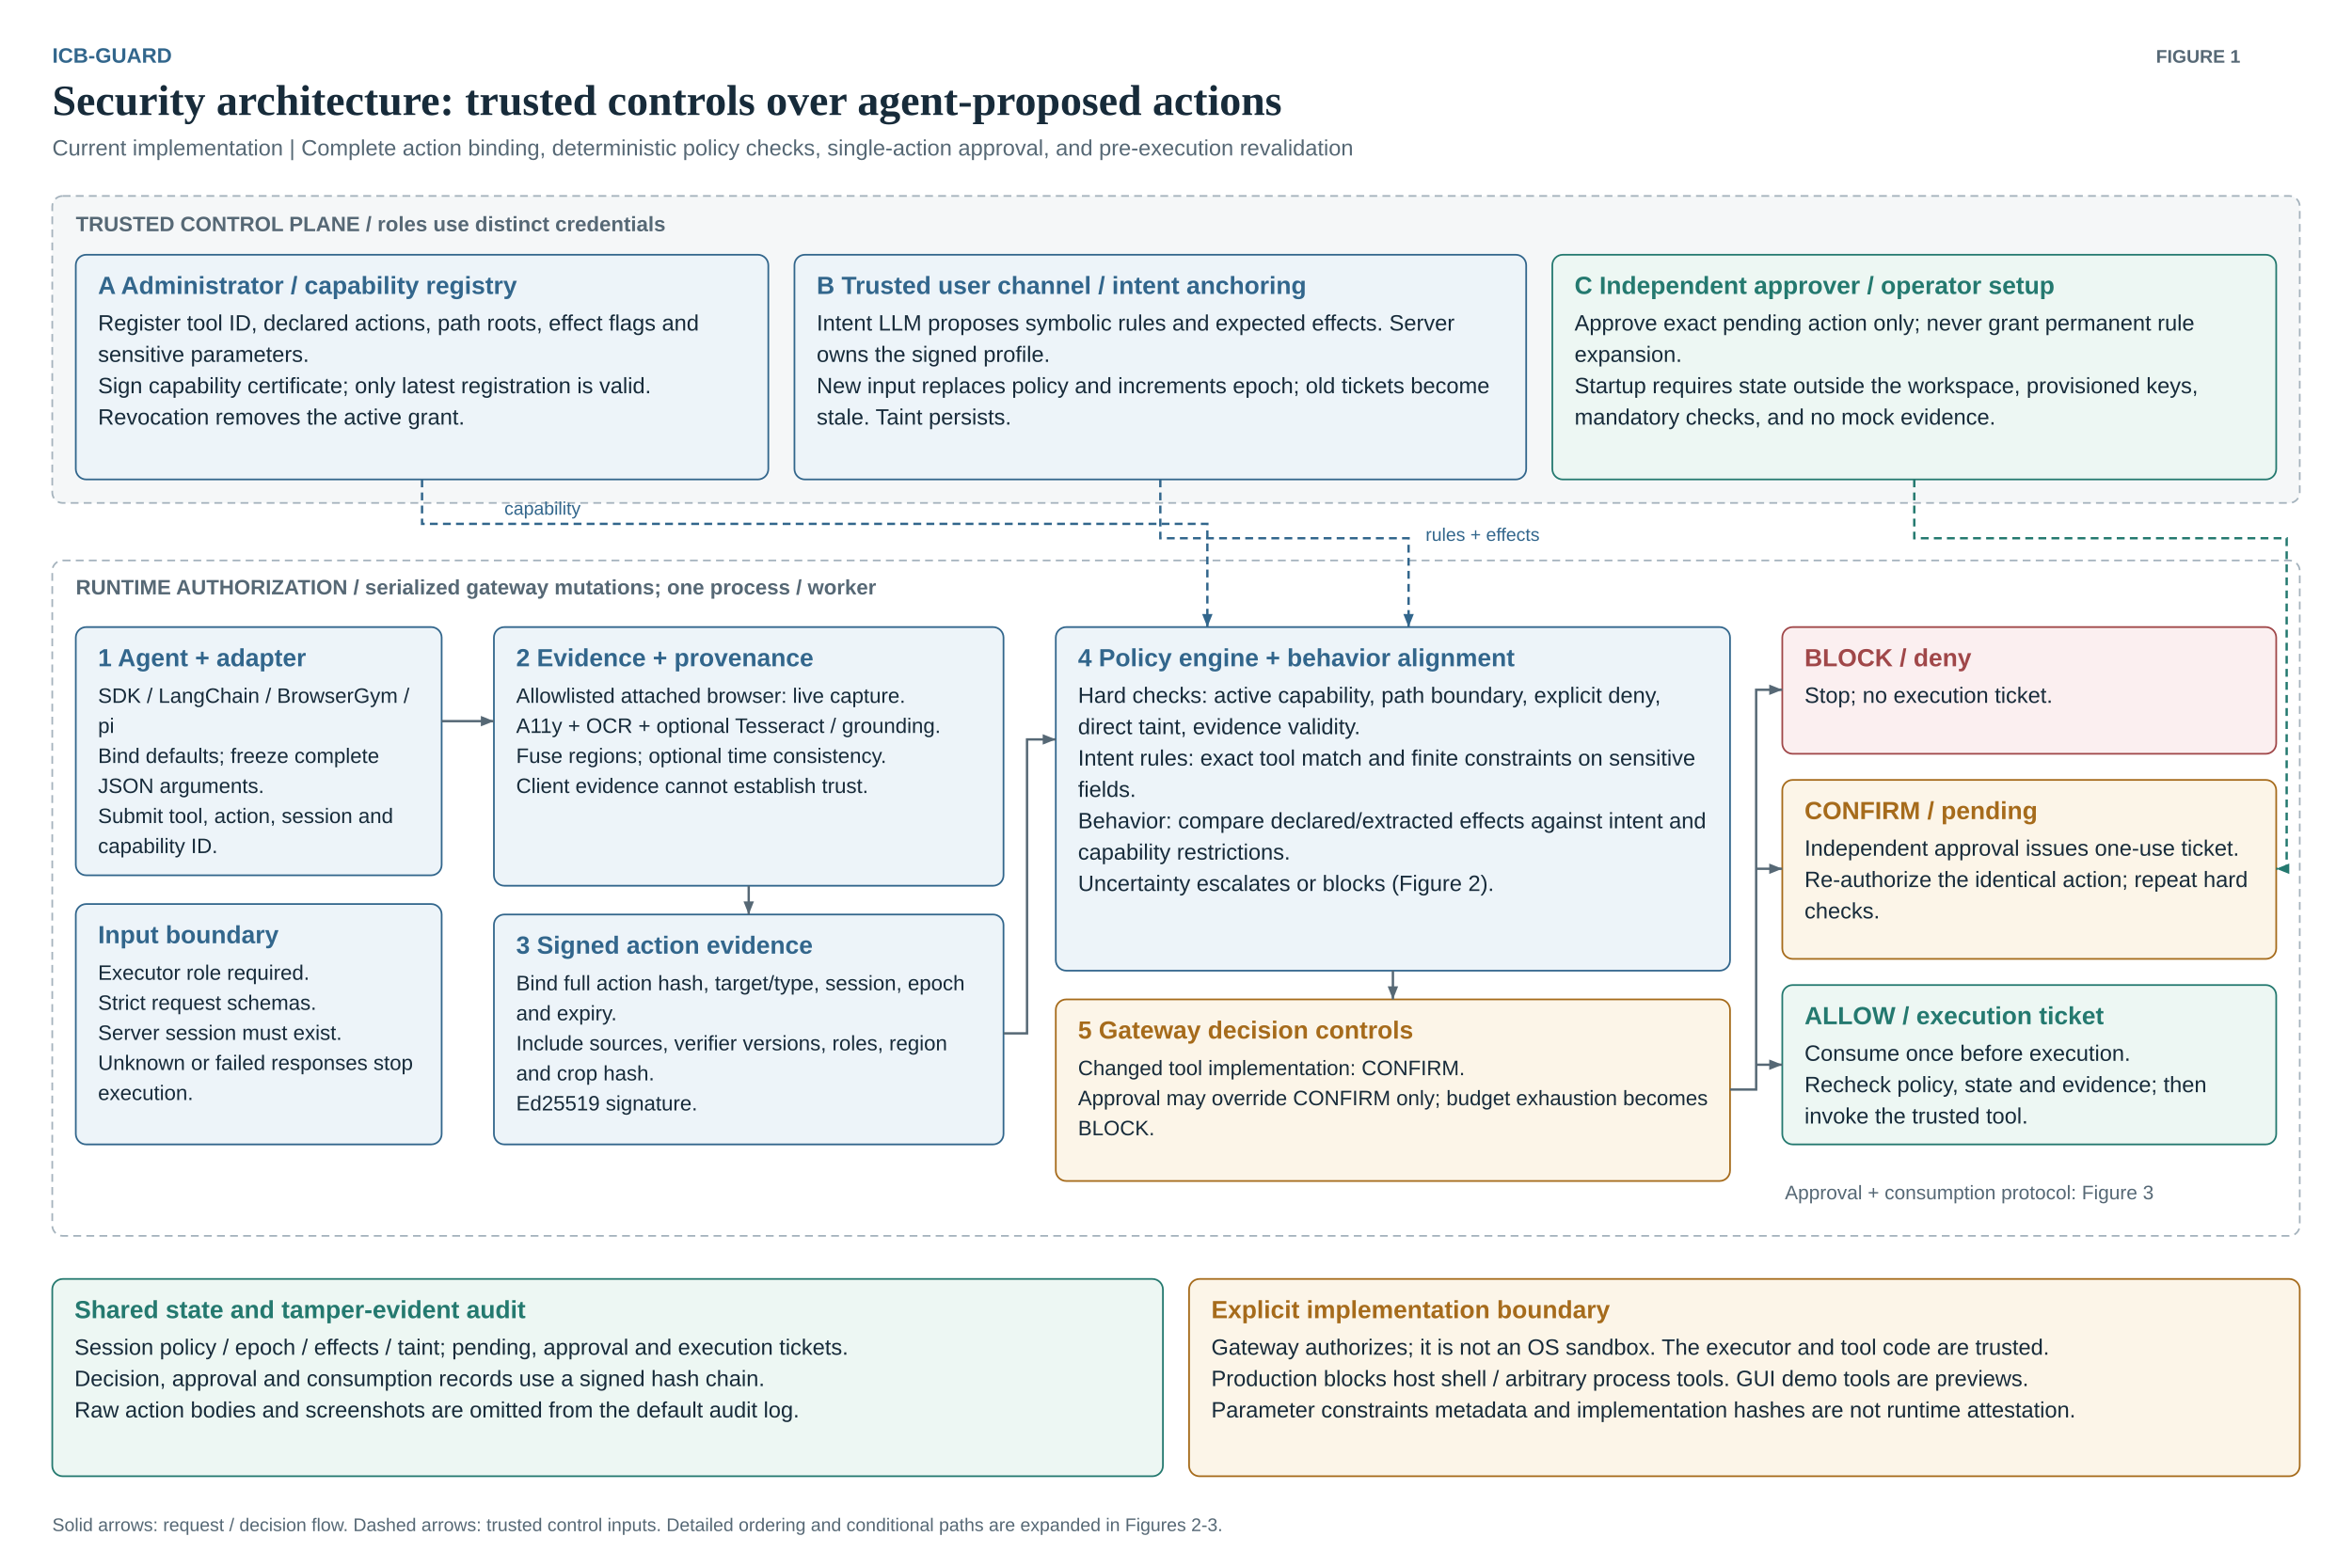
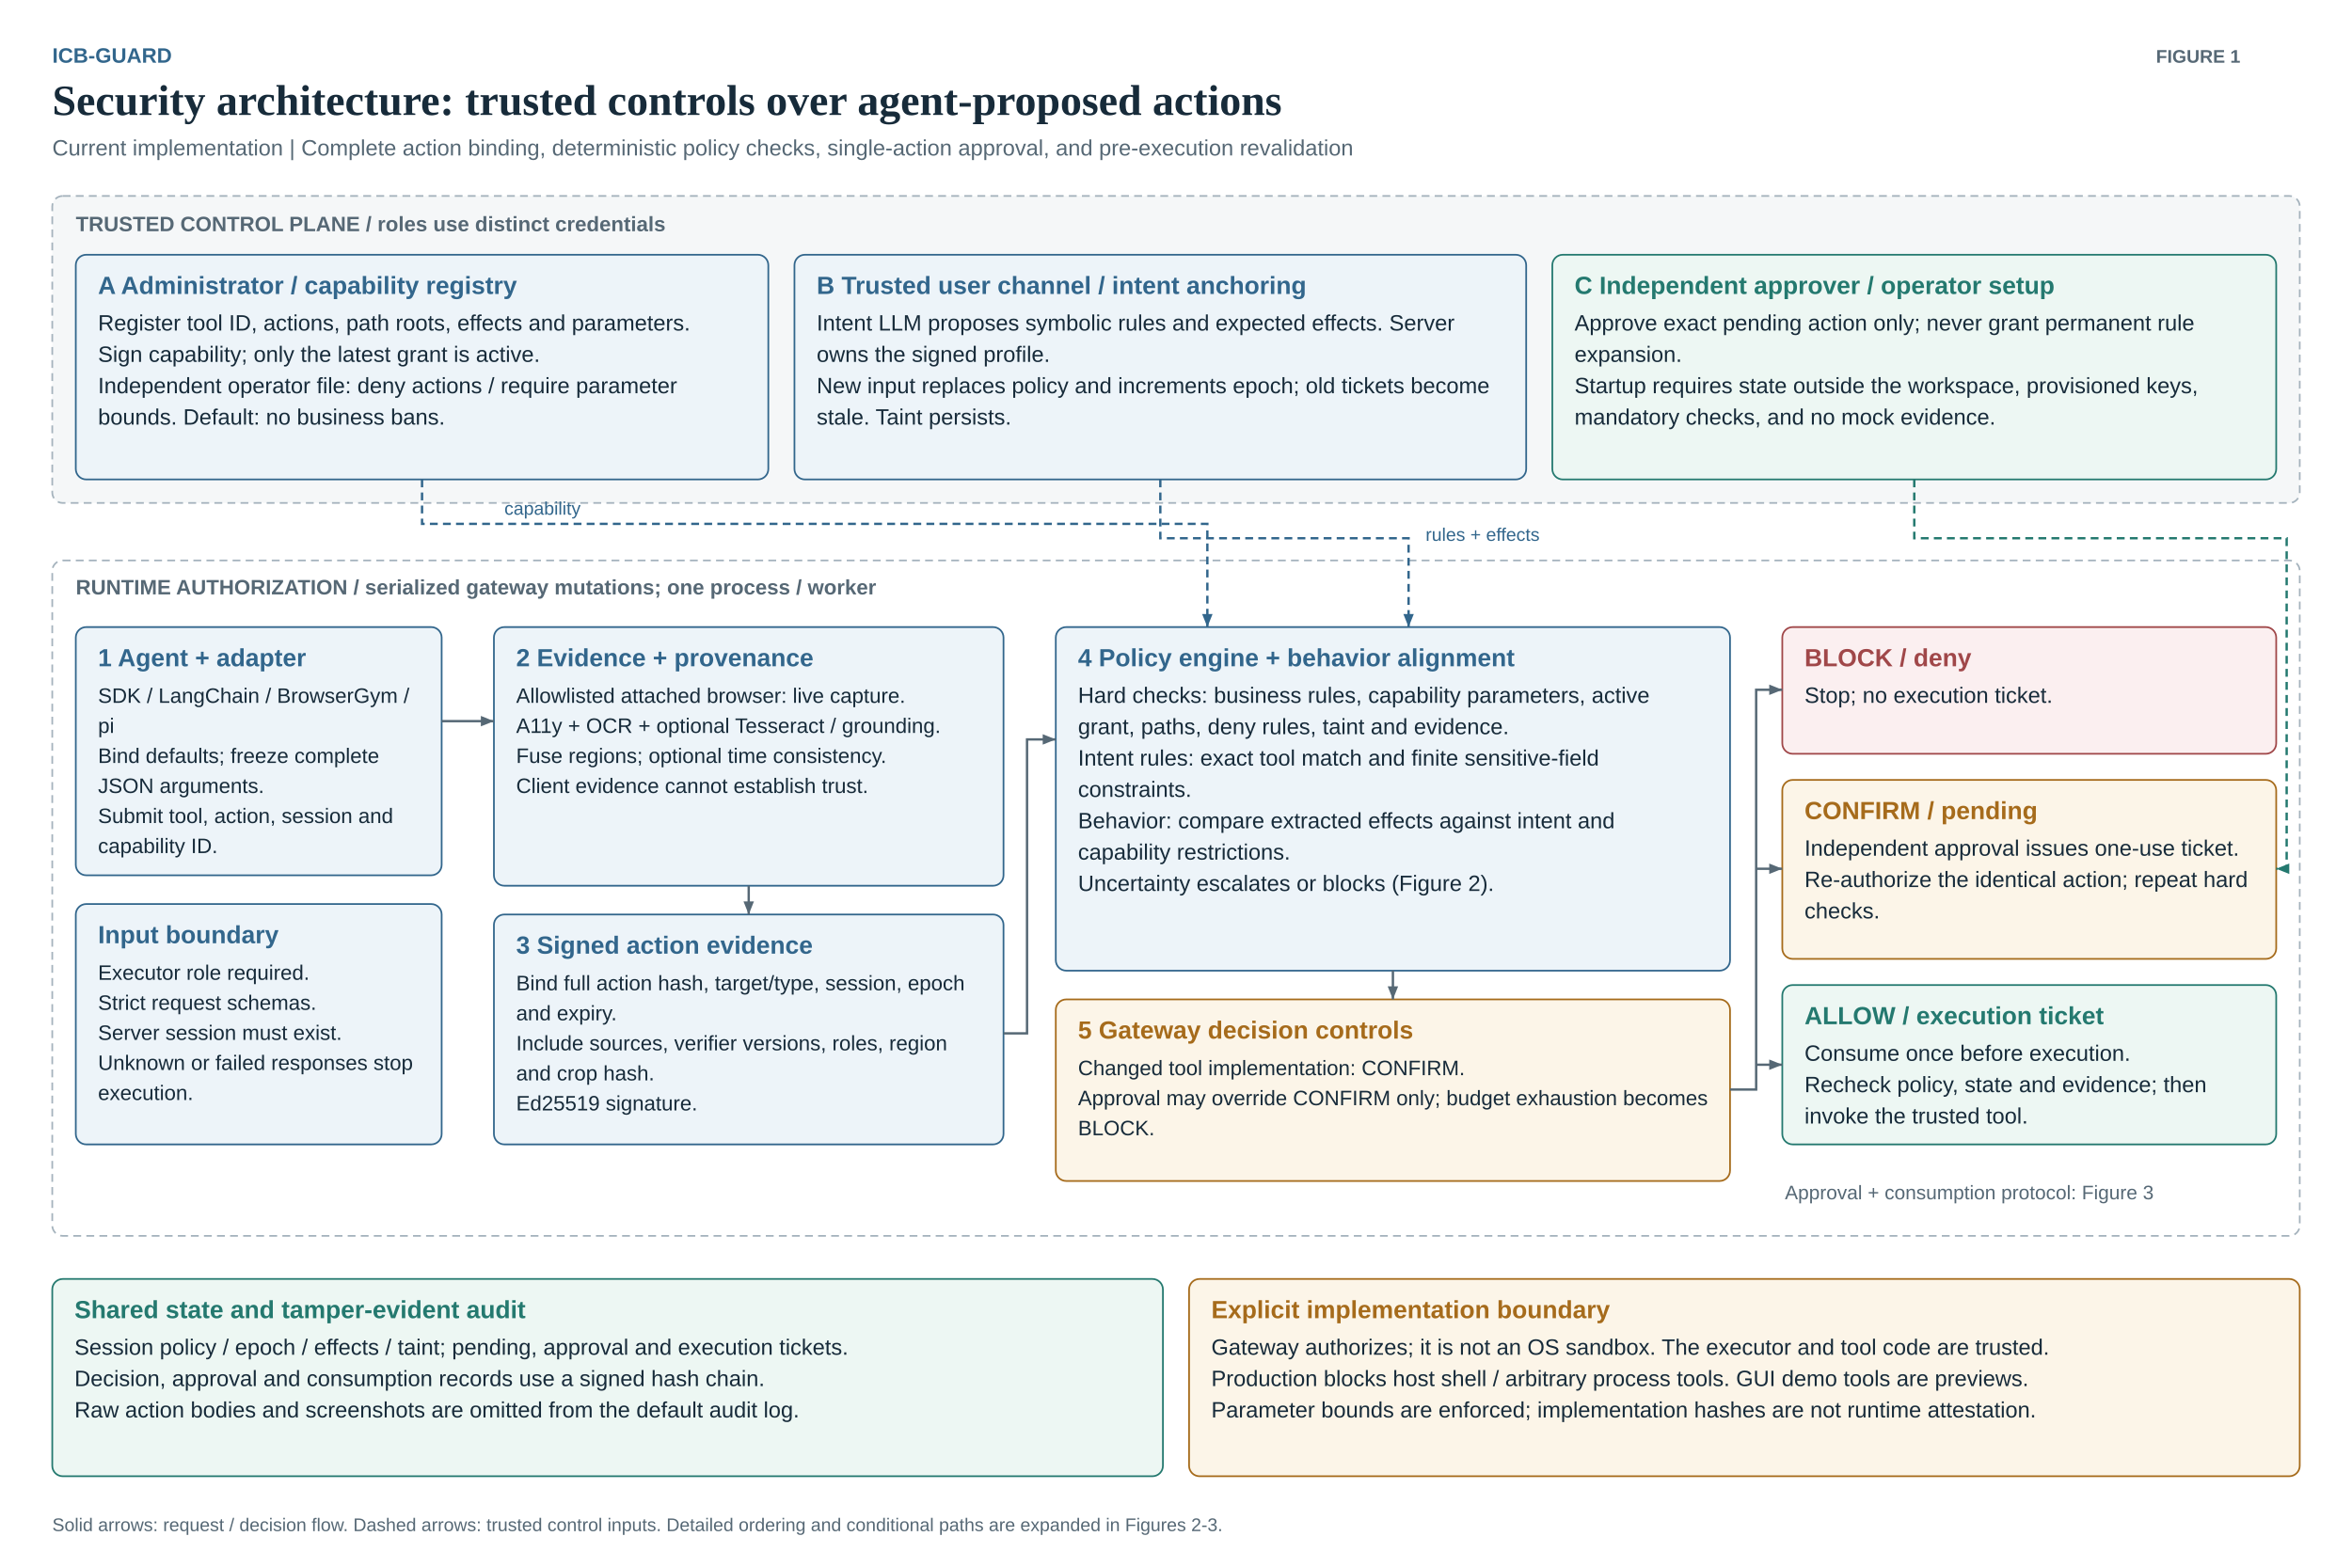
<svg xmlns="http://www.w3.org/2000/svg" width="1800" height="1200" viewBox="0 0 1800 1200">
  <rect x="0" y="0" width="1800" height="1200" rx="0" fill="#FFFFFF" stroke="#FFFFFF" stroke-width="1.3" />
  <text x="40" y="48" font-family="Arial,Helvetica,sans-serif" font-size="16" font-weight="700" fill="#32668C">ICB-GUARD</text>
  <text x="40" y="88" font-family="Times New Roman,serif" font-size="33" font-weight="700" fill="#172B3A">Security architecture: trusted controls over agent-proposed actions</text>
  <text x="40" y="119" font-family="Arial,Helvetica,sans-serif" font-size="17" font-weight="400" fill="#566875">Current implementation | Complete action binding, deterministic policy checks, single-action approval, and pre-execution revalidation</text>
  <text x="1650" y="48" font-family="Arial,Helvetica,sans-serif" font-size="14" font-weight="700" fill="#566875">FIGURE 1</text>
  <rect x="40" y="150" width="1720" height="235" rx="8" fill="#F5F7F8" stroke="#A5B3BD" stroke-width="1.3" stroke-dasharray="6 4" />
  <text x="58" y="177" font-family="Arial,Helvetica,sans-serif" font-size="16" font-weight="700" fill="#566875">TRUSTED CONTROL PLANE  /  roles use distinct credentials</text>
  <rect x="58" y="195" width="530" height="172" rx="8" fill="#EDF4F9" stroke="#32668C" stroke-width="1.3" />
  <text x="75" y="225" font-family="Arial,Helvetica,sans-serif" font-size="19" font-weight="700" fill="#32668C">A  Administrator / capability registry</text>
-   <text x="75" y="253" font-family="Arial,Helvetica,sans-serif" font-size="17" font-weight="400" fill="#172B3A">Register tool ID, declared actions, path roots, effect flags and</text>
-   <text x="75" y="277" font-family="Arial,Helvetica,sans-serif" font-size="17" font-weight="400" fill="#172B3A">sensitive parameters.</text>
-   <text x="75" y="301" font-family="Arial,Helvetica,sans-serif" font-size="17" font-weight="400" fill="#172B3A">Sign capability certificate; only latest registration is valid.</text>
-   <text x="75" y="325" font-family="Arial,Helvetica,sans-serif" font-size="17" font-weight="400" fill="#172B3A">Revocation removes the active grant.</text>
+   <text x="75" y="253" font-family="Arial,Helvetica,sans-serif" font-size="17" font-weight="400" fill="#172B3A">Register tool ID, actions, path roots, effects and parameters.</text>
+   <text x="75" y="277" font-family="Arial,Helvetica,sans-serif" font-size="17" font-weight="400" fill="#172B3A">Sign capability; only the latest grant is active.</text>
+   <text x="75" y="301" font-family="Arial,Helvetica,sans-serif" font-size="17" font-weight="400" fill="#172B3A">Independent operator file: deny actions / require parameter</text>
+   <text x="75" y="325" font-family="Arial,Helvetica,sans-serif" font-size="17" font-weight="400" fill="#172B3A">bounds. Default: no business bans.</text>
  <rect x="608" y="195" width="560" height="172" rx="8" fill="#EDF4F9" stroke="#32668C" stroke-width="1.3" />
  <text x="625" y="225" font-family="Arial,Helvetica,sans-serif" font-size="19" font-weight="700" fill="#32668C">B  Trusted user channel / intent anchoring</text>
  <text x="625" y="253" font-family="Arial,Helvetica,sans-serif" font-size="17" font-weight="400" fill="#172B3A">Intent LLM proposes symbolic rules and expected effects. Server</text>
  <text x="625" y="277" font-family="Arial,Helvetica,sans-serif" font-size="17" font-weight="400" fill="#172B3A">owns the signed profile.</text>
  <text x="625" y="301" font-family="Arial,Helvetica,sans-serif" font-size="17" font-weight="400" fill="#172B3A">New input replaces policy and increments epoch; old tickets become</text>
  <text x="625" y="325" font-family="Arial,Helvetica,sans-serif" font-size="17" font-weight="400" fill="#172B3A">stale. Taint persists.</text>
  <rect x="1188" y="195" width="554" height="172" rx="8" fill="#EDF7F3" stroke="#24796F" stroke-width="1.3" />
  <text x="1205" y="225" font-family="Arial,Helvetica,sans-serif" font-size="19" font-weight="700" fill="#24796F">C  Independent approver / operator setup</text>
  <text x="1205" y="253" font-family="Arial,Helvetica,sans-serif" font-size="17" font-weight="400" fill="#172B3A">Approve exact pending action only; never grant permanent rule</text>
  <text x="1205" y="277" font-family="Arial,Helvetica,sans-serif" font-size="17" font-weight="400" fill="#172B3A">expansion.</text>
  <text x="1205" y="301" font-family="Arial,Helvetica,sans-serif" font-size="17" font-weight="400" fill="#172B3A">Startup requires state outside the workspace, provisioned keys,</text>
  <text x="1205" y="325" font-family="Arial,Helvetica,sans-serif" font-size="17" font-weight="400" fill="#172B3A">mandatory checks, and no mock evidence.</text>
  <rect x="40" y="429" width="1720" height="517" rx="8" fill="#FFFFFF" stroke="#A5B3BD" stroke-width="1.3" stroke-dasharray="6 4" />
  <text x="58" y="455" font-family="Arial,Helvetica,sans-serif" font-size="16" font-weight="700" fill="#566875">RUNTIME AUTHORIZATION  /  serialized gateway mutations; one process / worker</text>
  <rect x="58" y="480" width="280" height="190" rx="8" fill="#EDF4F9" stroke="#32668C" stroke-width="1.3" />
  <text x="75" y="510" font-family="Arial,Helvetica,sans-serif" font-size="19" font-weight="700" fill="#32668C">1  Agent + adapter</text>
  <text x="75" y="538" font-family="Arial,Helvetica,sans-serif" font-size="16" font-weight="400" fill="#172B3A">SDK / LangChain / BrowserGym /</text>
  <text x="75" y="561" font-family="Arial,Helvetica,sans-serif" font-size="16" font-weight="400" fill="#172B3A">pi</text>
  <text x="75" y="584" font-family="Arial,Helvetica,sans-serif" font-size="16" font-weight="400" fill="#172B3A">Bind defaults; freeze complete</text>
  <text x="75" y="607" font-family="Arial,Helvetica,sans-serif" font-size="16" font-weight="400" fill="#172B3A">JSON arguments.</text>
  <text x="75" y="630" font-family="Arial,Helvetica,sans-serif" font-size="16" font-weight="400" fill="#172B3A">Submit tool, action, session and</text>
  <text x="75" y="653" font-family="Arial,Helvetica,sans-serif" font-size="16" font-weight="400" fill="#172B3A">capability ID.</text>
  <rect x="58" y="692" width="280" height="184" rx="8" fill="#EDF4F9" stroke="#32668C" stroke-width="1.3" />
  <text x="75" y="722" font-family="Arial,Helvetica,sans-serif" font-size="19" font-weight="700" fill="#32668C">Input boundary</text>
  <text x="75" y="750" font-family="Arial,Helvetica,sans-serif" font-size="16" font-weight="400" fill="#172B3A">Executor role required.</text>
  <text x="75" y="773" font-family="Arial,Helvetica,sans-serif" font-size="16" font-weight="400" fill="#172B3A">Strict request schemas.</text>
  <text x="75" y="796" font-family="Arial,Helvetica,sans-serif" font-size="16" font-weight="400" fill="#172B3A">Server session must exist.</text>
  <text x="75" y="819" font-family="Arial,Helvetica,sans-serif" font-size="16" font-weight="400" fill="#172B3A">Unknown or failed responses stop</text>
  <text x="75" y="842" font-family="Arial,Helvetica,sans-serif" font-size="16" font-weight="400" fill="#172B3A">execution.</text>
  <rect x="378" y="480" width="390" height="198" rx="8" fill="#EDF4F9" stroke="#32668C" stroke-width="1.3" />
  <text x="395" y="510" font-family="Arial,Helvetica,sans-serif" font-size="19" font-weight="700" fill="#32668C">2  Evidence + provenance</text>
  <text x="395" y="538" font-family="Arial,Helvetica,sans-serif" font-size="16" font-weight="400" fill="#172B3A">Allowlisted attached browser: live capture.</text>
  <text x="395" y="561" font-family="Arial,Helvetica,sans-serif" font-size="16" font-weight="400" fill="#172B3A">A11y + OCR + optional Tesseract / grounding.</text>
  <text x="395" y="584" font-family="Arial,Helvetica,sans-serif" font-size="16" font-weight="400" fill="#172B3A">Fuse regions; optional time consistency.</text>
  <text x="395" y="607" font-family="Arial,Helvetica,sans-serif" font-size="16" font-weight="400" fill="#172B3A">Client evidence cannot establish trust.</text>
  <rect x="378" y="700" width="390" height="176" rx="8" fill="#EDF4F9" stroke="#32668C" stroke-width="1.3" />
  <text x="395" y="730" font-family="Arial,Helvetica,sans-serif" font-size="19" font-weight="700" fill="#32668C">3  Signed action evidence</text>
  <text x="395" y="758" font-family="Arial,Helvetica,sans-serif" font-size="16" font-weight="400" fill="#172B3A">Bind full action hash, target/type, session, epoch</text>
  <text x="395" y="781" font-family="Arial,Helvetica,sans-serif" font-size="16" font-weight="400" fill="#172B3A">and expiry.</text>
  <text x="395" y="804" font-family="Arial,Helvetica,sans-serif" font-size="16" font-weight="400" fill="#172B3A">Include sources, verifier versions, roles, region</text>
  <text x="395" y="827" font-family="Arial,Helvetica,sans-serif" font-size="16" font-weight="400" fill="#172B3A">and crop hash.</text>
  <text x="395" y="850" font-family="Arial,Helvetica,sans-serif" font-size="16" font-weight="400" fill="#172B3A">Ed25519 signature.</text>
  <rect x="808" y="480" width="516" height="263" rx="8" fill="#EDF4F9" stroke="#32668C" stroke-width="1.3" />
  <text x="825" y="510" font-family="Arial,Helvetica,sans-serif" font-size="19" font-weight="700" fill="#32668C">4  Policy engine + behavior alignment</text>
-   <text x="825" y="538" font-family="Arial,Helvetica,sans-serif" font-size="17" font-weight="400" fill="#172B3A">Hard checks: active capability, path boundary, explicit deny,</text>
-   <text x="825" y="562" font-family="Arial,Helvetica,sans-serif" font-size="17" font-weight="400" fill="#172B3A">direct taint, evidence validity.</text>
-   <text x="825" y="586" font-family="Arial,Helvetica,sans-serif" font-size="17" font-weight="400" fill="#172B3A">Intent rules: exact tool match and finite constraints on sensitive</text>
-   <text x="825" y="610" font-family="Arial,Helvetica,sans-serif" font-size="17" font-weight="400" fill="#172B3A">fields.</text>
-   <text x="825" y="634" font-family="Arial,Helvetica,sans-serif" font-size="17" font-weight="400" fill="#172B3A">Behavior: compare declared/extracted effects against intent and</text>
+   <text x="825" y="538" font-family="Arial,Helvetica,sans-serif" font-size="17" font-weight="400" fill="#172B3A">Hard checks: business rules, capability parameters, active</text>
+   <text x="825" y="562" font-family="Arial,Helvetica,sans-serif" font-size="17" font-weight="400" fill="#172B3A">grant, paths, deny rules, taint and evidence.</text>
+   <text x="825" y="586" font-family="Arial,Helvetica,sans-serif" font-size="17" font-weight="400" fill="#172B3A">Intent rules: exact tool match and finite sensitive-field</text>
+   <text x="825" y="610" font-family="Arial,Helvetica,sans-serif" font-size="17" font-weight="400" fill="#172B3A">constraints.</text>
+   <text x="825" y="634" font-family="Arial,Helvetica,sans-serif" font-size="17" font-weight="400" fill="#172B3A">Behavior: compare extracted effects against intent and</text>
  <text x="825" y="658" font-family="Arial,Helvetica,sans-serif" font-size="17" font-weight="400" fill="#172B3A">capability restrictions.</text>
  <text x="825" y="682" font-family="Arial,Helvetica,sans-serif" font-size="17" font-weight="400" fill="#172B3A">Uncertainty escalates or blocks (Figure 2).</text>
  <rect x="808" y="765" width="516" height="139" rx="8" fill="#FCF5E8" stroke="#A66B1B" stroke-width="1.3" />
  <text x="825" y="795" font-family="Arial,Helvetica,sans-serif" font-size="19" font-weight="700" fill="#A66B1B">5  Gateway decision controls</text>
  <text x="825" y="823" font-family="Arial,Helvetica,sans-serif" font-size="16" font-weight="400" fill="#172B3A">Changed tool implementation: CONFIRM.</text>
  <text x="825" y="846" font-family="Arial,Helvetica,sans-serif" font-size="16" font-weight="400" fill="#172B3A">Approval may override CONFIRM only; budget exhaustion becomes</text>
  <text x="825" y="869" font-family="Arial,Helvetica,sans-serif" font-size="16" font-weight="400" fill="#172B3A">BLOCK.</text>
  <rect x="1364" y="480" width="378" height="97" rx="8" fill="#FBEFF0" stroke="#A04749" stroke-width="1.3" />
  <text x="1381" y="510" font-family="Arial,Helvetica,sans-serif" font-size="19" font-weight="700" fill="#A04749">BLOCK  /  deny</text>
  <text x="1381" y="538" font-family="Arial,Helvetica,sans-serif" font-size="17" font-weight="400" fill="#172B3A">Stop; no execution ticket.</text>
  <rect x="1364" y="597" width="378" height="137" rx="8" fill="#FCF5E8" stroke="#A66B1B" stroke-width="1.3" />
  <text x="1381" y="627" font-family="Arial,Helvetica,sans-serif" font-size="19" font-weight="700" fill="#A66B1B">CONFIRM  /  pending</text>
  <text x="1381" y="655" font-family="Arial,Helvetica,sans-serif" font-size="17" font-weight="400" fill="#172B3A">Independent approval issues one-use ticket.</text>
  <text x="1381" y="679" font-family="Arial,Helvetica,sans-serif" font-size="17" font-weight="400" fill="#172B3A">Re-authorize the identical action; repeat hard</text>
  <text x="1381" y="703" font-family="Arial,Helvetica,sans-serif" font-size="17" font-weight="400" fill="#172B3A">checks.</text>
  <rect x="1364" y="754" width="378" height="122" rx="8" fill="#EDF7F3" stroke="#24796F" stroke-width="1.3" />
  <text x="1381" y="784" font-family="Arial,Helvetica,sans-serif" font-size="19" font-weight="700" fill="#24796F">ALLOW  /  execution ticket</text>
  <text x="1381" y="812" font-family="Arial,Helvetica,sans-serif" font-size="17" font-weight="400" fill="#172B3A">Consume once before execution.</text>
  <text x="1381" y="836" font-family="Arial,Helvetica,sans-serif" font-size="17" font-weight="400" fill="#172B3A">Recheck policy, state and evidence; then</text>
  <text x="1381" y="860" font-family="Arial,Helvetica,sans-serif" font-size="17" font-weight="400" fill="#172B3A">invoke the trusted tool.</text>
  <polyline points="338,552 378,552" fill="none" stroke="#566875" stroke-width="1.8" />
  <polygon points="378,552 368.0,548.0 368.0,556.0" fill="#566875" />
  <polyline points="573,678 573,700" fill="none" stroke="#566875" stroke-width="1.8" />
  <polygon points="573,700 577.0,690.0 569.0,690.0" fill="#566875" />
  <polyline points="768,791 786,791 786,566 808,566" fill="none" stroke="#566875" stroke-width="1.8" />
  <polygon points="808,566 798.0,562.0 798.0,570.0" fill="#566875" />
  <polyline points="1324,834 1344,834 1344,528 1364,528" fill="none" stroke="#566875" stroke-width="1.8" />
  <polygon points="1364,528 1354.0,524.0 1354.0,532.0" fill="#566875" />
  <polyline points="1344,665 1364,665" fill="none" stroke="#566875" stroke-width="1.8" />
  <polygon points="1364,665 1354.0,661.0 1354.0,669.0" fill="#566875" />
  <polyline points="1344,815 1364,815" fill="none" stroke="#566875" stroke-width="1.8" />
  <polygon points="1364,815 1354.0,811.0 1354.0,819.0" fill="#566875" />
  <polyline points="1066,743 1066,765" fill="none" stroke="#566875" stroke-width="1.8" />
  <polygon points="1066,765 1070.0,755.0 1062.0,755.0" fill="#566875" />
  <polyline points="323,367 323,401 924,401 924,480" fill="none" stroke="#32668C" stroke-width="1.8" stroke-dasharray="6 4" />
  <polygon points="924,480 928.0,470.0 920.0,470.0" fill="#32668C" />
  <polyline points="888,367 888,412 1078,412 1078,480" fill="none" stroke="#32668C" stroke-width="1.8" stroke-dasharray="6 4" />
  <polygon points="1078,480 1082.0,470.0 1074.0,470.0" fill="#32668C" />
  <polyline points="1465,367 1465,412 1750,412 1750,665 1742,665" fill="none" stroke="#24796F" stroke-width="1.8" stroke-dasharray="6 4" />
  <polygon points="1742,665 1752.0,669.0 1752.0,661.0" fill="#24796F" />
  <text x="386" y="394" font-family="Arial,Helvetica,sans-serif" font-size="14" font-weight="400" fill="#32668C">capability</text>
  <text x="1091" y="414" font-family="Arial,Helvetica,sans-serif" font-size="14" font-weight="400" fill="#32668C">rules + effects</text>
  <text x="1366" y="918" font-family="Arial,Helvetica,sans-serif" font-size="15" font-weight="400" fill="#566875">Approval + consumption protocol: Figure 3</text>
  <rect x="40" y="979" width="850" height="151" rx="8" fill="#EDF7F3" stroke="#24796F" stroke-width="1.3" />
  <text x="57" y="1009" font-family="Arial,Helvetica,sans-serif" font-size="19" font-weight="700" fill="#24796F">Shared state and tamper-evident audit</text>
  <text x="57" y="1037" font-family="Arial,Helvetica,sans-serif" font-size="17" font-weight="400" fill="#172B3A">Session policy / epoch / effects / taint; pending, approval and execution tickets.</text>
  <text x="57" y="1061" font-family="Arial,Helvetica,sans-serif" font-size="17" font-weight="400" fill="#172B3A">Decision, approval and consumption records use a signed hash chain.</text>
  <text x="57" y="1085" font-family="Arial,Helvetica,sans-serif" font-size="17" font-weight="400" fill="#172B3A">Raw action bodies and screenshots are omitted from the default audit log.</text>
  <rect x="910" y="979" width="850" height="151" rx="8" fill="#FCF5E8" stroke="#A66B1B" stroke-width="1.3" />
  <text x="927" y="1009" font-family="Arial,Helvetica,sans-serif" font-size="19" font-weight="700" fill="#A66B1B">Explicit implementation boundary</text>
  <text x="927" y="1037" font-family="Arial,Helvetica,sans-serif" font-size="17" font-weight="400" fill="#172B3A">Gateway authorizes; it is not an OS sandbox. The executor and tool code are trusted.</text>
  <text x="927" y="1061" font-family="Arial,Helvetica,sans-serif" font-size="17" font-weight="400" fill="#172B3A">Production blocks host shell / arbitrary process tools. GUI demo tools are previews.</text>
-   <text x="927" y="1085" font-family="Arial,Helvetica,sans-serif" font-size="17" font-weight="400" fill="#172B3A">Parameter constraints metadata and implementation hashes are not runtime attestation.</text>
+   <text x="927" y="1085" font-family="Arial,Helvetica,sans-serif" font-size="17" font-weight="400" fill="#172B3A">Parameter bounds are enforced; implementation hashes are not runtime attestation.</text>
  <text x="40" y="1172" font-family="Arial,Helvetica,sans-serif" font-size="14" font-weight="400" fill="#566875">Solid arrows: request / decision flow. Dashed arrows: trusted control inputs. Detailed ordering and conditional paths are expanded in Figures 2-3.</text>
</svg>
